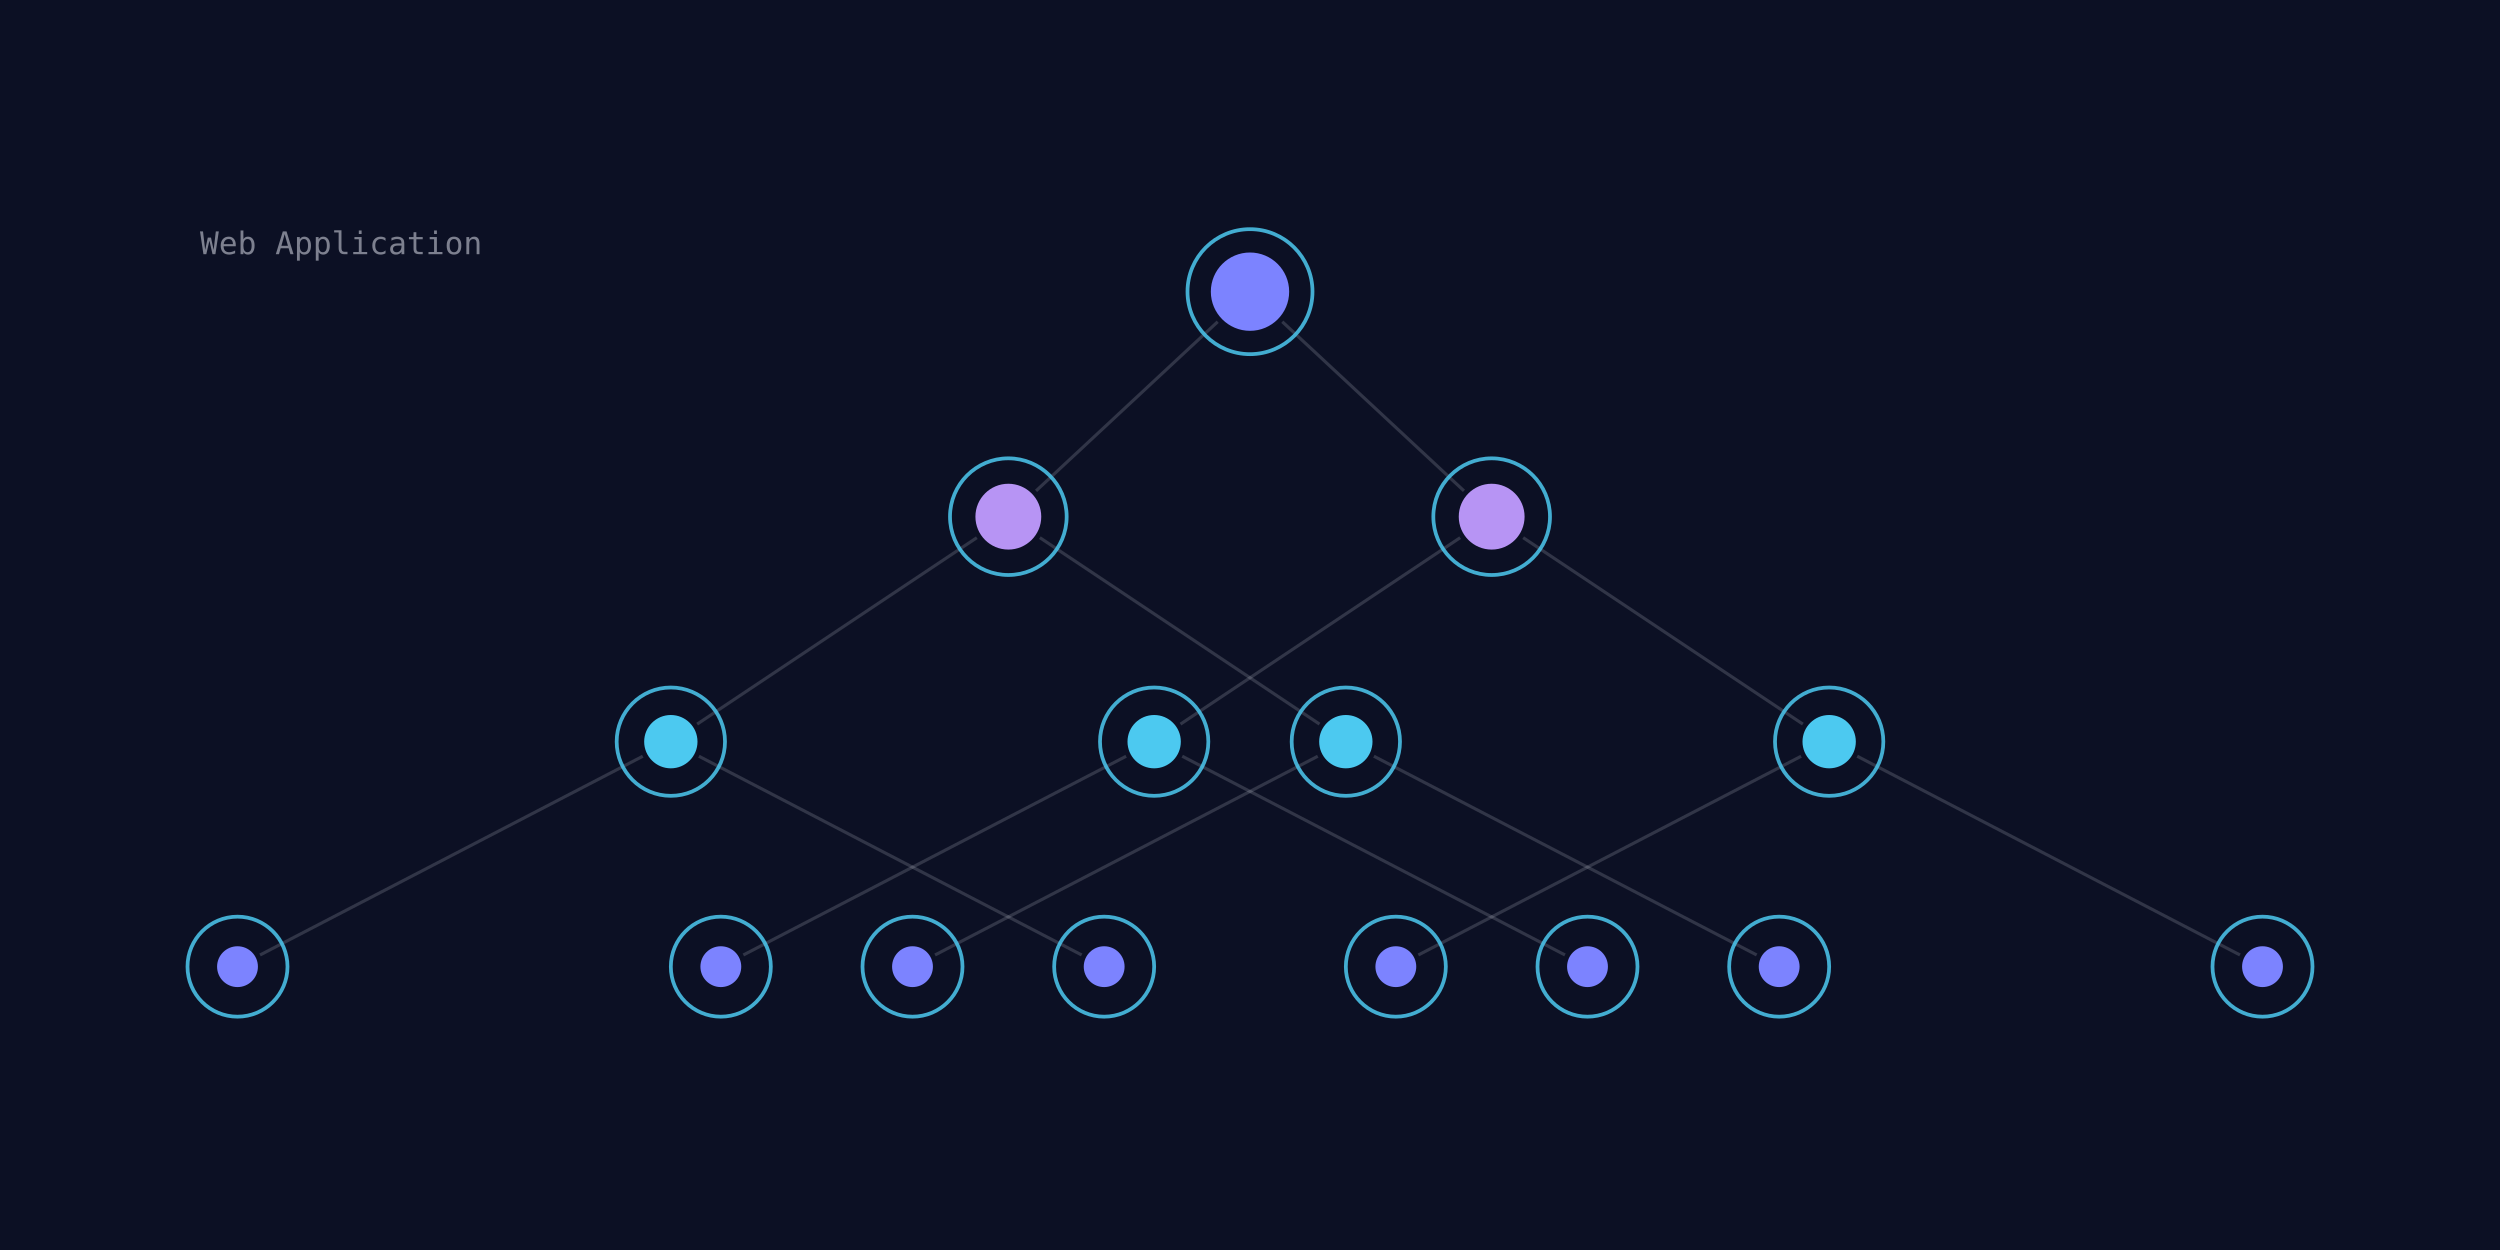
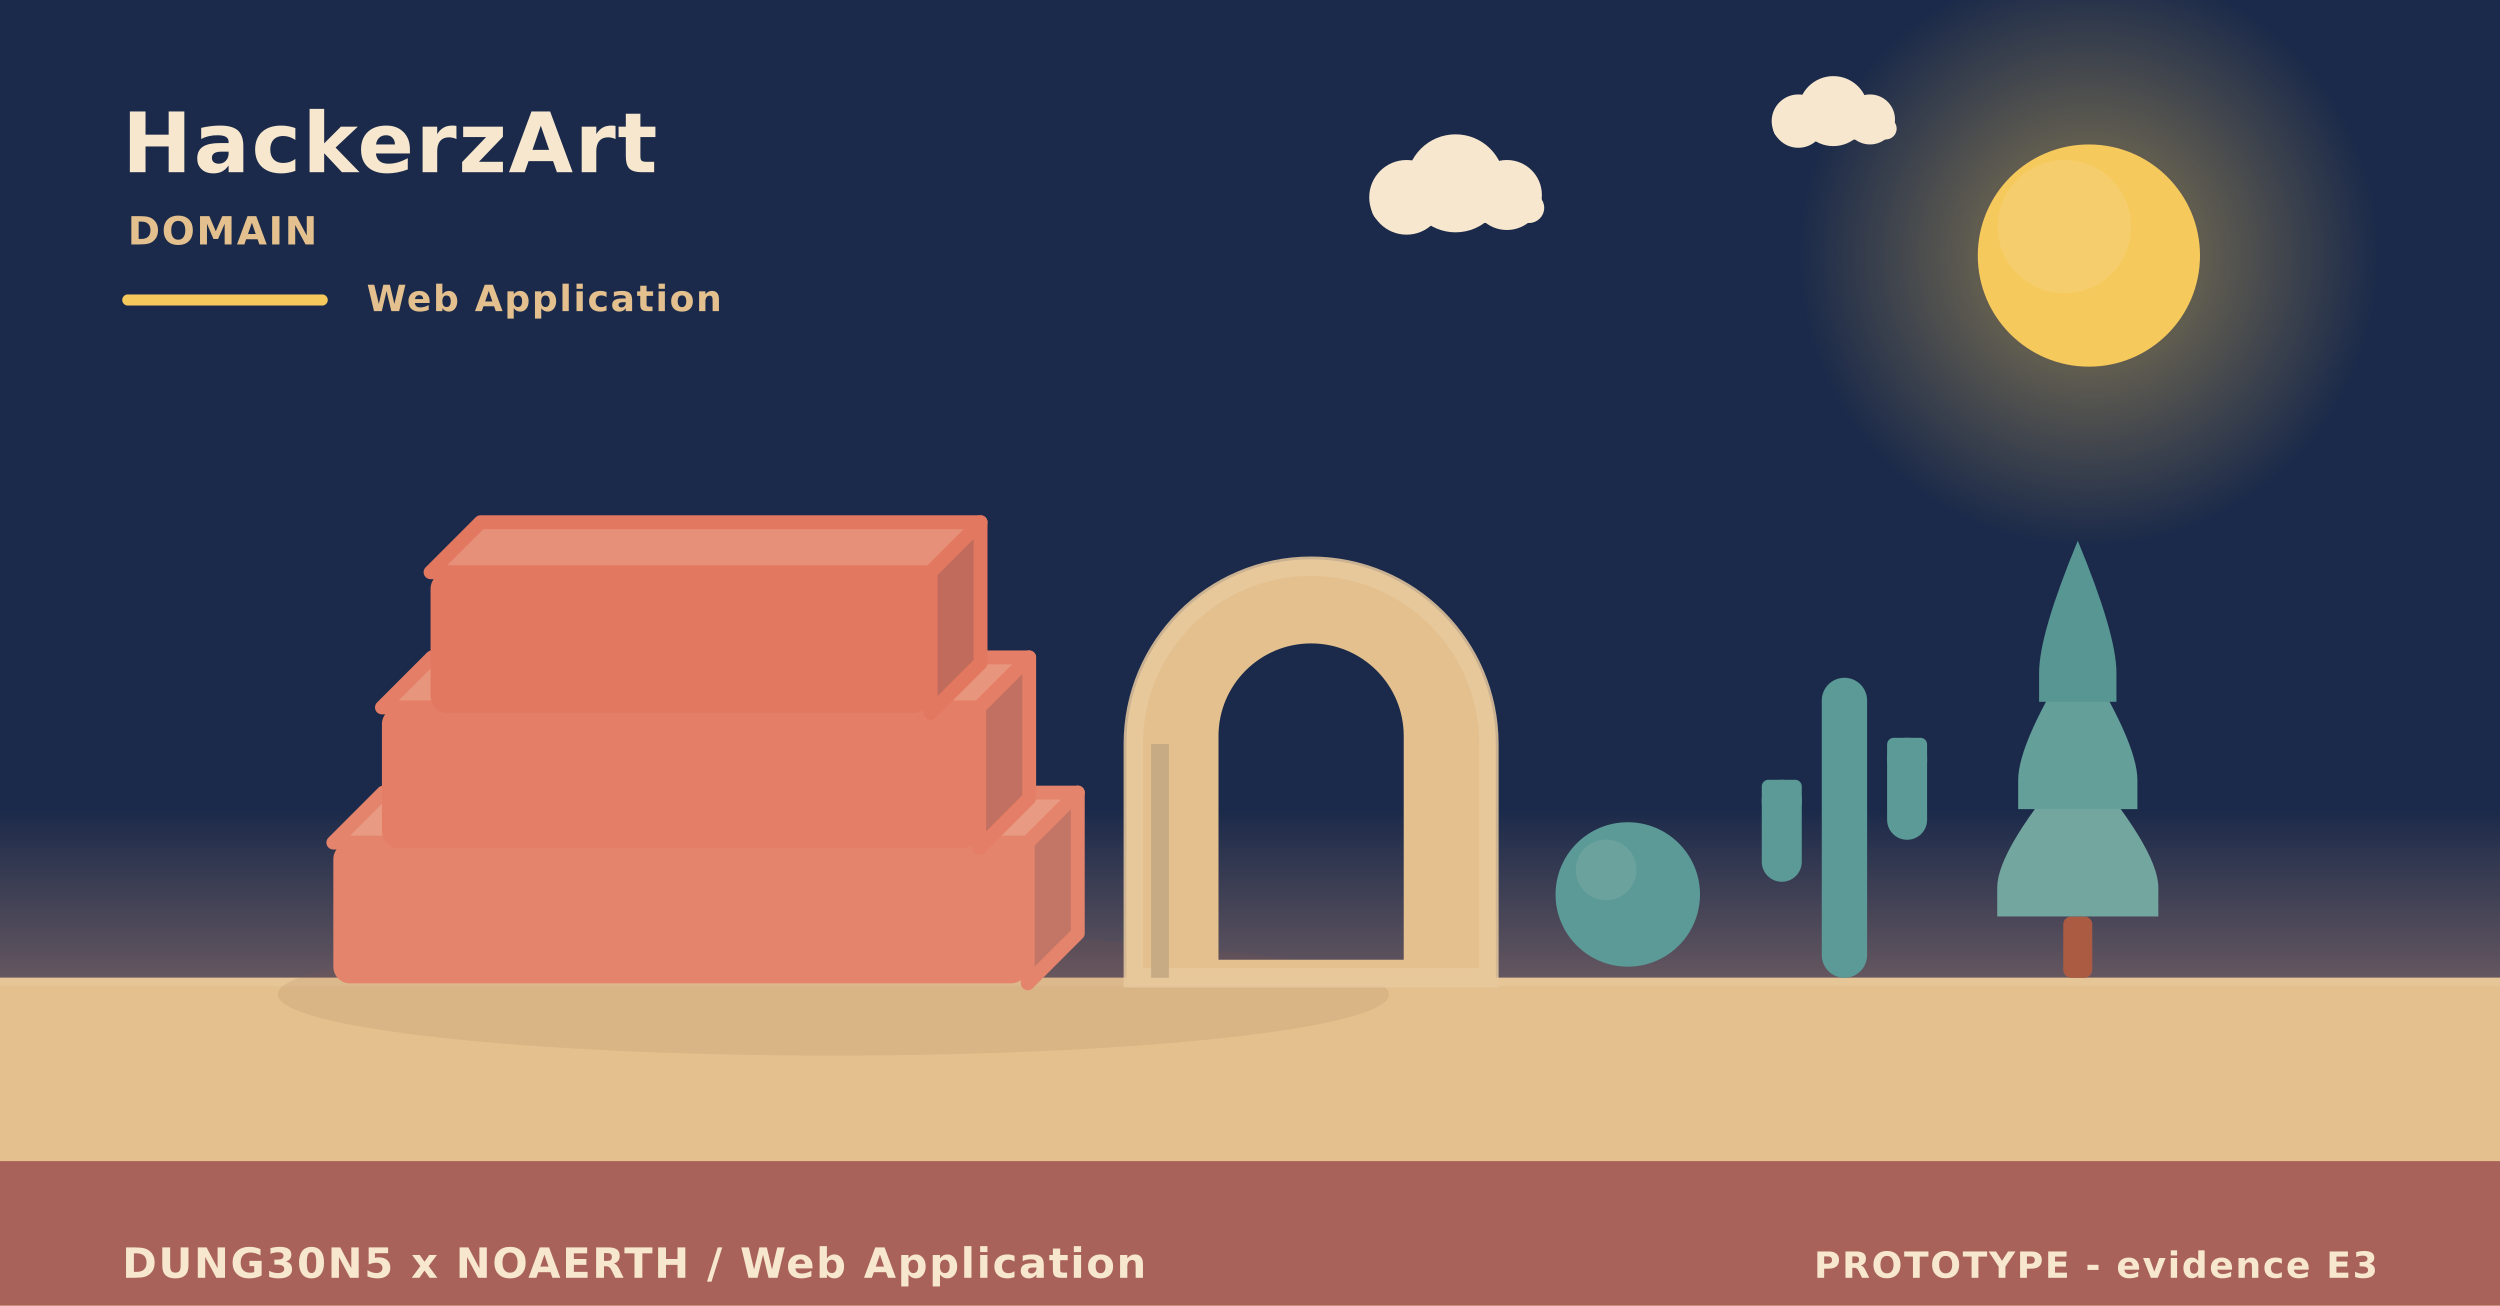
- <svg xmlns="http://www.w3.org/2000/svg" viewBox="0 0 1200 600" width="1200" height="600" role="img" aria-label="HackerzArt domain model">
-   <rect width="1200" height="600" fill="#0c1024" />
-   <defs>
-     <linearGradient id="gd" x1="0" y1="0" x2="1" y2="1">
-       <stop offset="0%" stop-color="#7c83ff" />
-       <stop offset="100%" stop-color="#b794f4" />
-     </linearGradient>
-   </defs>
-   <line x1="600.00" y1="140.00" x2="716.00" y2="248.00" stroke="rgba(238,240,251,0.300)" stroke-width="1.50" opacity="0.55" />
-   <line x1="600.00" y1="140.00" x2="484.00" y2="248.00" stroke="rgba(238,240,251,0.300)" stroke-width="1.50" opacity="0.55" />
-   <line x1="716.00" y1="248.00" x2="878.00" y2="356.00" stroke="rgba(238,240,251,0.300)" stroke-width="1.50" opacity="0.55" />
-   <line x1="716.00" y1="248.00" x2="554.00" y2="356.00" stroke="rgba(238,240,251,0.300)" stroke-width="1.50" opacity="0.55" />
-   <line x1="484.00" y1="248.00" x2="646.00" y2="356.00" stroke="rgba(238,240,251,0.300)" stroke-width="1.50" opacity="0.55" />
-   <line x1="484.00" y1="248.00" x2="322.00" y2="356.00" stroke="rgba(238,240,251,0.300)" stroke-width="1.50" opacity="0.55" />
-   <line x1="878.00" y1="356.00" x2="1086.00" y2="464.00" stroke="rgba(238,240,251,0.300)" stroke-width="1.50" opacity="0.55" />
-   <line x1="878.00" y1="356.00" x2="670.00" y2="464.00" stroke="rgba(238,240,251,0.300)" stroke-width="1.50" opacity="0.55" />
-   <line x1="554.00" y1="356.00" x2="762.00" y2="464.00" stroke="rgba(238,240,251,0.300)" stroke-width="1.50" opacity="0.55" />
-   <line x1="554.00" y1="356.00" x2="346.00" y2="464.00" stroke="rgba(238,240,251,0.300)" stroke-width="1.50" opacity="0.55" />
-   <line x1="646.00" y1="356.00" x2="854.00" y2="464.00" stroke="rgba(238,240,251,0.300)" stroke-width="1.50" opacity="0.55" />
-   <line x1="646.00" y1="356.00" x2="438.00" y2="464.00" stroke="rgba(238,240,251,0.300)" stroke-width="1.50" opacity="0.55" />
-   <line x1="322.00" y1="356.00" x2="530.00" y2="464.00" stroke="rgba(238,240,251,0.300)" stroke-width="1.50" opacity="0.55" />
-   <line x1="322.00" y1="356.00" x2="114.00" y2="464.00" stroke="rgba(238,240,251,0.300)" stroke-width="1.50" opacity="0.55" />
-   <circle cx="600.00" cy="140.00" r="20.00" fill="#7c83ff" opacity="1.00" stroke="#0c1024" stroke-width="2.40" />
+ <svg xmlns="http://www.w3.org/2000/svg" width="900" height="470" viewBox="0 0 900 470" role="img" aria-label="HackerzArt - the problem it addresses">
+   <linearGradient id="skym" x1="0" y1="0" x2="0" y2="1">
+     <stop offset="0" stop-color="#1b2a4a" />
+     <stop offset="0.62" stop-color="#1b2a4a" />
+     <stop offset="1" stop-color="#f3ad8a" />
+   </linearGradient>
+   <rect width="900" height="470" fill="url(#skym)" />
+   <radialGradient id="sunm">
+     <stop offset="0.35" stop-color="#f5c95c" stop-opacity="0.34" />
+     <stop offset="1" stop-color="#f5c95c" stop-opacity="0" />
+   </radialGradient>
+   <circle cx="752" cy="92" r="104" fill="url(#sunm)" />
+   <circle cx="752" cy="92" r="40" fill="#f5c95c" />
+   <circle cx="743.2" cy="81.6" r="24" fill="#f5d27e" opacity="0.5" />
  <g>
-     <circle cx="600.00" cy="140.00" r="30.00" fill="none" stroke="#4cc9f0" stroke-width="1.80" opacity="0.85" />
-     <animate attributeName="opacity" values="0.25;1.0;0.25" dur="8.875s" begin="0.0s" repeatCount="indefinite" />
+     <circle cx="524" cy="66" r="17.64" fill="#f6e7ce" />
+     <circle cx="506.36" cy="71.04" r="13.44" fill="#f6e7ce" />
+     <circle cx="542.48" cy="70.2" r="12.6" fill="#f6e7ce" />
+     <rect x="493.76" y="69.36" width="62.16" height="10.92" rx="5.46" fill="#f6e7ce" />
+     <animateTransform attributeName="transform" type="translate" values="0 0;24 0;0 0" dur="36s" begin="0s" repeatCount="indefinite" />
  </g>
-   <circle cx="716.00" cy="248.00" r="17.00" fill="#b794f4" opacity="1.00" stroke="#0c1024" stroke-width="2.40" />
  <g>
-     <circle cx="716.00" cy="248.00" r="28.00" fill="none" stroke="#4cc9f0" stroke-width="1.80" opacity="0.85" />
-     <animate attributeName="opacity" values="0.25;1.0;0.25" dur="8.875s" begin="0.5s" repeatCount="indefinite" />
+     <circle cx="660" cy="40" r="12.6" fill="#f6e7ce" />
+     <circle cx="647.4" cy="43.6" r="9.6" fill="#f6e7ce" />
+     <circle cx="673.2" cy="43" r="9" fill="#f6e7ce" />
+     <rect x="638.4" y="42.4" width="44.4" height="7.8" rx="3.9" fill="#f6e7ce" />
+     <animateTransform attributeName="transform" type="translate" values="0 0;-18 0;0 0" dur="46s" begin="3s" repeatCount="indefinite" />
  </g>
-   <circle cx="484.00" cy="248.00" r="17.00" fill="#b794f4" opacity="1.00" stroke="#0c1024" stroke-width="2.40" />
-   <g>
-     <circle cx="484.00" cy="248.00" r="28.00" fill="none" stroke="#4cc9f0" stroke-width="1.80" opacity="0.85" />
-     <animate attributeName="opacity" values="0.25;1.0;0.25" dur="8.875s" begin="0.62s" repeatCount="indefinite" />
-   </g>
-   <circle cx="878.00" cy="356.00" r="14.00" fill="#4cc9f0" opacity="1.00" stroke="#0c1024" stroke-width="2.40" />
-   <g>
-     <circle cx="878.00" cy="356.00" r="26.00" fill="none" stroke="#4cc9f0" stroke-width="1.80" opacity="0.85" />
-     <animate attributeName="opacity" values="0.25;1.0;0.25" dur="8.875s" begin="1.0s" repeatCount="indefinite" />
-   </g>
-   <circle cx="554.00" cy="356.00" r="14.00" fill="#4cc9f0" opacity="1.00" stroke="#0c1024" stroke-width="2.40" />
-   <g>
-     <circle cx="554.00" cy="356.00" r="26.00" fill="none" stroke="#4cc9f0" stroke-width="1.80" opacity="0.85" />
-     <animate attributeName="opacity" values="0.25;1.0;0.25" dur="8.875s" begin="1.12s" repeatCount="indefinite" />
-   </g>
-   <circle cx="646.00" cy="356.00" r="14.00" fill="#4cc9f0" opacity="1.00" stroke="#0c1024" stroke-width="2.40" />
-   <g>
-     <circle cx="646.00" cy="356.00" r="26.00" fill="none" stroke="#4cc9f0" stroke-width="1.80" opacity="0.85" />
-     <animate attributeName="opacity" values="0.25;1.0;0.25" dur="8.875s" begin="1.24s" repeatCount="indefinite" />
-   </g>
-   <circle cx="322.00" cy="356.00" r="14.00" fill="#4cc9f0" opacity="1.00" stroke="#0c1024" stroke-width="2.40" />
-   <g>
-     <circle cx="322.00" cy="356.00" r="26.00" fill="none" stroke="#4cc9f0" stroke-width="1.80" opacity="0.85" />
-     <animate attributeName="opacity" values="0.25;1.0;0.25" dur="8.875s" begin="1.36s" repeatCount="indefinite" />
-   </g>
-   <circle cx="1086.00" cy="464.00" r="11.00" fill="#7c83ff" opacity="1.00" stroke="#0c1024" stroke-width="2.40" />
-   <g>
-     <circle cx="1086.00" cy="464.00" r="24.00" fill="none" stroke="#4cc9f0" stroke-width="1.80" opacity="0.85" />
-     <animate attributeName="opacity" values="0.25;1.0;0.25" dur="8.875s" begin="1.5s" repeatCount="indefinite" />
-   </g>
-   <circle cx="670.00" cy="464.00" r="11.00" fill="#7c83ff" opacity="1.00" stroke="#0c1024" stroke-width="2.40" />
-   <g>
-     <circle cx="670.00" cy="464.00" r="24.00" fill="none" stroke="#4cc9f0" stroke-width="1.80" opacity="0.85" />
-     <animate attributeName="opacity" values="0.25;1.0;0.25" dur="8.875s" begin="1.62s" repeatCount="indefinite" />
-   </g>
-   <circle cx="762.00" cy="464.00" r="11.00" fill="#7c83ff" opacity="1.00" stroke="#0c1024" stroke-width="2.40" />
-   <g>
-     <circle cx="762.00" cy="464.00" r="24.00" fill="none" stroke="#4cc9f0" stroke-width="1.80" opacity="0.85" />
-     <animate attributeName="opacity" values="0.25;1.0;0.25" dur="8.875s" begin="1.74s" repeatCount="indefinite" />
-   </g>
-   <circle cx="346.00" cy="464.00" r="11.00" fill="#7c83ff" opacity="1.00" stroke="#0c1024" stroke-width="2.40" />
-   <g>
-     <circle cx="346.00" cy="464.00" r="24.00" fill="none" stroke="#4cc9f0" stroke-width="1.80" opacity="0.85" />
-     <animate attributeName="opacity" values="0.25;1.0;0.25" dur="8.875s" begin="1.86s" repeatCount="indefinite" />
-   </g>
-   <circle cx="854.00" cy="464.00" r="11.00" fill="#7c83ff" opacity="1.00" stroke="#0c1024" stroke-width="2.40" />
-   <g>
-     <circle cx="854.00" cy="464.00" r="24.00" fill="none" stroke="#4cc9f0" stroke-width="1.80" opacity="0.85" />
-     <animate attributeName="opacity" values="0.25;1.0;0.25" dur="8.875s" begin="1.98s" repeatCount="indefinite" />
-   </g>
-   <circle cx="438.00" cy="464.00" r="11.00" fill="#7c83ff" opacity="1.00" stroke="#0c1024" stroke-width="2.40" />
-   <g>
-     <circle cx="438.00" cy="464.00" r="24.00" fill="none" stroke="#4cc9f0" stroke-width="1.80" opacity="0.85" />
-     <animate attributeName="opacity" values="0.25;1.0;0.25" dur="8.875s" begin="2.1s" repeatCount="indefinite" />
-   </g>
-   <circle cx="530.00" cy="464.00" r="11.00" fill="#7c83ff" opacity="1.00" stroke="#0c1024" stroke-width="2.40" />
-   <g>
-     <circle cx="530.00" cy="464.00" r="24.00" fill="none" stroke="#4cc9f0" stroke-width="1.80" opacity="0.85" />
-     <animate attributeName="opacity" values="0.25;1.0;0.25" dur="8.875s" begin="2.22s" repeatCount="indefinite" />
-   </g>
-   <circle cx="114.00" cy="464.00" r="11.00" fill="#7c83ff" opacity="1.00" stroke="#0c1024" stroke-width="2.40" />
-   <g>
-     <circle cx="114.00" cy="464.00" r="24.00" fill="none" stroke="#4cc9f0" stroke-width="1.80" opacity="0.85" />
-     <animate attributeName="opacity" values="0.25;1.0;0.25" dur="8.875s" begin="2.34s" repeatCount="indefinite" />
-   </g>
-   <text x="96" y="122" font-family="ui-monospace,Menlo,monospace" font-size="15" fill="rgba(238,240,251,0.500)">Web Application</text>
+   <rect x="0" y="352" width="900" height="118" fill="#e3c08d" />
+   <rect x="0" y="352" width="900" height="3" fill="#e6c596" />
+   <text x="44" y="62" font-family="Verdana,DejaVu Sans,sans-serif" font-size="30" font-weight="700" letter-spacing="0.6" fill="#f6e7ce" text-anchor="start">HackerzArt</text>
+   <text x="46" y="88" font-family="Verdana,DejaVu Sans,sans-serif" font-size="14" font-weight="700" letter-spacing="0.6" fill="#e3c08d" text-anchor="start">DOMAIN</text>
+   <rect x="44" y="106" width="74" height="4" rx="2" fill="#f5c95c" />
+   <text x="132" y="112" font-family="Verdana,DejaVu Sans,sans-serif" font-size="13" font-weight="700" letter-spacing="0.6" fill="#e3c08d" text-anchor="start">Web Application</text>
+   <ellipse cx="300" cy="358" rx="200" ry="22" fill="rgba(138,90,68,0.11)" />
+   <path d="M120,303.33 L370,303.33 L388,285.33 L138,285.33 Z" fill="#e99a82" stroke="#e5846c" stroke-width="5" stroke-linejoin="round" />
+   <path d="M370,303.33 L388,285.33 L388,336 L370,354 Z" fill="#c37566" stroke="#e5846c" stroke-width="5" stroke-linejoin="round" />
+   <rect x="120" y="303.33" width="250" height="50.67" rx="6" fill="#e5846c" />
+   <path d="M137.5,254.67 L352.5,254.67 L370.5,236.67 L155.5,236.67 Z" fill="#e8957d" stroke="#e47e66" stroke-width="5" stroke-linejoin="round" />
+   <path d="M352.5,254.67 L370.5,236.67 L370.5,287.33 L352.5,305.33 Z" fill="#c27061" stroke="#e47e66" stroke-width="5" stroke-linejoin="round" />
+   <rect x="137.5" y="254.67" width="215" height="50.67" rx="6" fill="#e47e66" />
+   <path d="M155,206 L335,206 L353,188 L173,188 Z" fill="#e79079" stroke="#e37861" stroke-width="5" stroke-linejoin="round" />
+   <path d="M335,206 L353,188 L353,238.67 L335,256.67 Z" fill="#c16b5d" stroke="#e37861" stroke-width="5" stroke-linejoin="round" />
+   <rect x="155" y="206" width="180" height="50.67" rx="6" fill="#e37861" />
+   <path d="M408,352 L408,267.84 A64,64 0 0 1 536,267.84 L536,352 Z M436.16,348 L436.16,264.97 A35.84,35.84 0 0 1 507.84,264.97 L507.84,348 Z" fill="#e3c08d" fill-rule="evenodd" stroke="#e3c08d" stroke-width="5" stroke-linejoin="round" />
+   <path d="M408,352 L408,267.84 A64,64 0 0 1 536,267.84 L536,352 Z" fill="none" stroke="#e8c99d" stroke-width="7" stroke-linecap="round" opacity="0.85" />
+   <rect x="414.4" y="267.84" width="6.4" height="84.16" fill="#c7ab84" />
+   <circle cx="586" cy="322" r="26" fill="#5b9a97" />
+   <circle cx="578.2" cy="313.16" r="10.92" fill="#7aa9a2" opacity="0.55" />
+   <rect x="655.84" y="244" width="16.32" height="108" rx="8.16" fill="#5b9a97" />
+   <rect x="634.24" y="280.72" width="14.4" height="36.72" rx="7.2" fill="#5b9a97" />
+   <rect x="634.24" y="280.72" width="14.4" height="10.8" rx="2.4" fill="#5b9a97" />
+   <rect x="679.36" y="265.6" width="14.4" height="36.72" rx="7.2" fill="#5b9a97" />
+   <rect x="679.36" y="265.6" width="14.4" height="10.8" rx="2.4" fill="#5b9a97" />
+   <rect x="742.78" y="329.92" width="10.44" height="22.08" rx="2.9" fill="#ac5b43" />
+   <path d="M748,271.96 Q719,305.58 719,319.49 Q719,329.92 719,329.92 L777,329.92 Q777,329.92 777,319.49 Q777,305.58 748,271.96 Z" fill="#74a6a0" />
+   <path d="M748,233.32 Q726.54,266.94 726.54,280.85 Q726.54,291.28 726.54,291.28 L769.46,291.28 Q769.46,291.28 769.46,280.85 Q769.46,266.94 748,233.32 Z" fill="#649f9a" />
+   <path d="M748,194.68 Q734.08,228.3 734.08,242.21 Q734.08,252.64 734.08,252.64 L761.92,252.64 Q761.92,252.64 761.92,242.21 Q761.92,228.3 748,194.68 Z" fill="#589694" />
+   <rect x="0" y="418" width="900" height="52" rx="0" fill="#a65c56" opacity="0.94" />
+   <text x="44" y="460" font-family="Verdana,DejaVu Sans,sans-serif" font-size="15" font-weight="700" letter-spacing="0.6" fill="#f6e7ce" text-anchor="start">DUNG30N5 x NOAERTH  /  Web Application</text>
+   <text x="856" y="460" font-family="Verdana,DejaVu Sans,sans-serif" font-size="13" font-weight="700" letter-spacing="0.6" fill="#f6e7ce" text-anchor="end">PROTOTYPE  -  evidence E3</text>
</svg>
